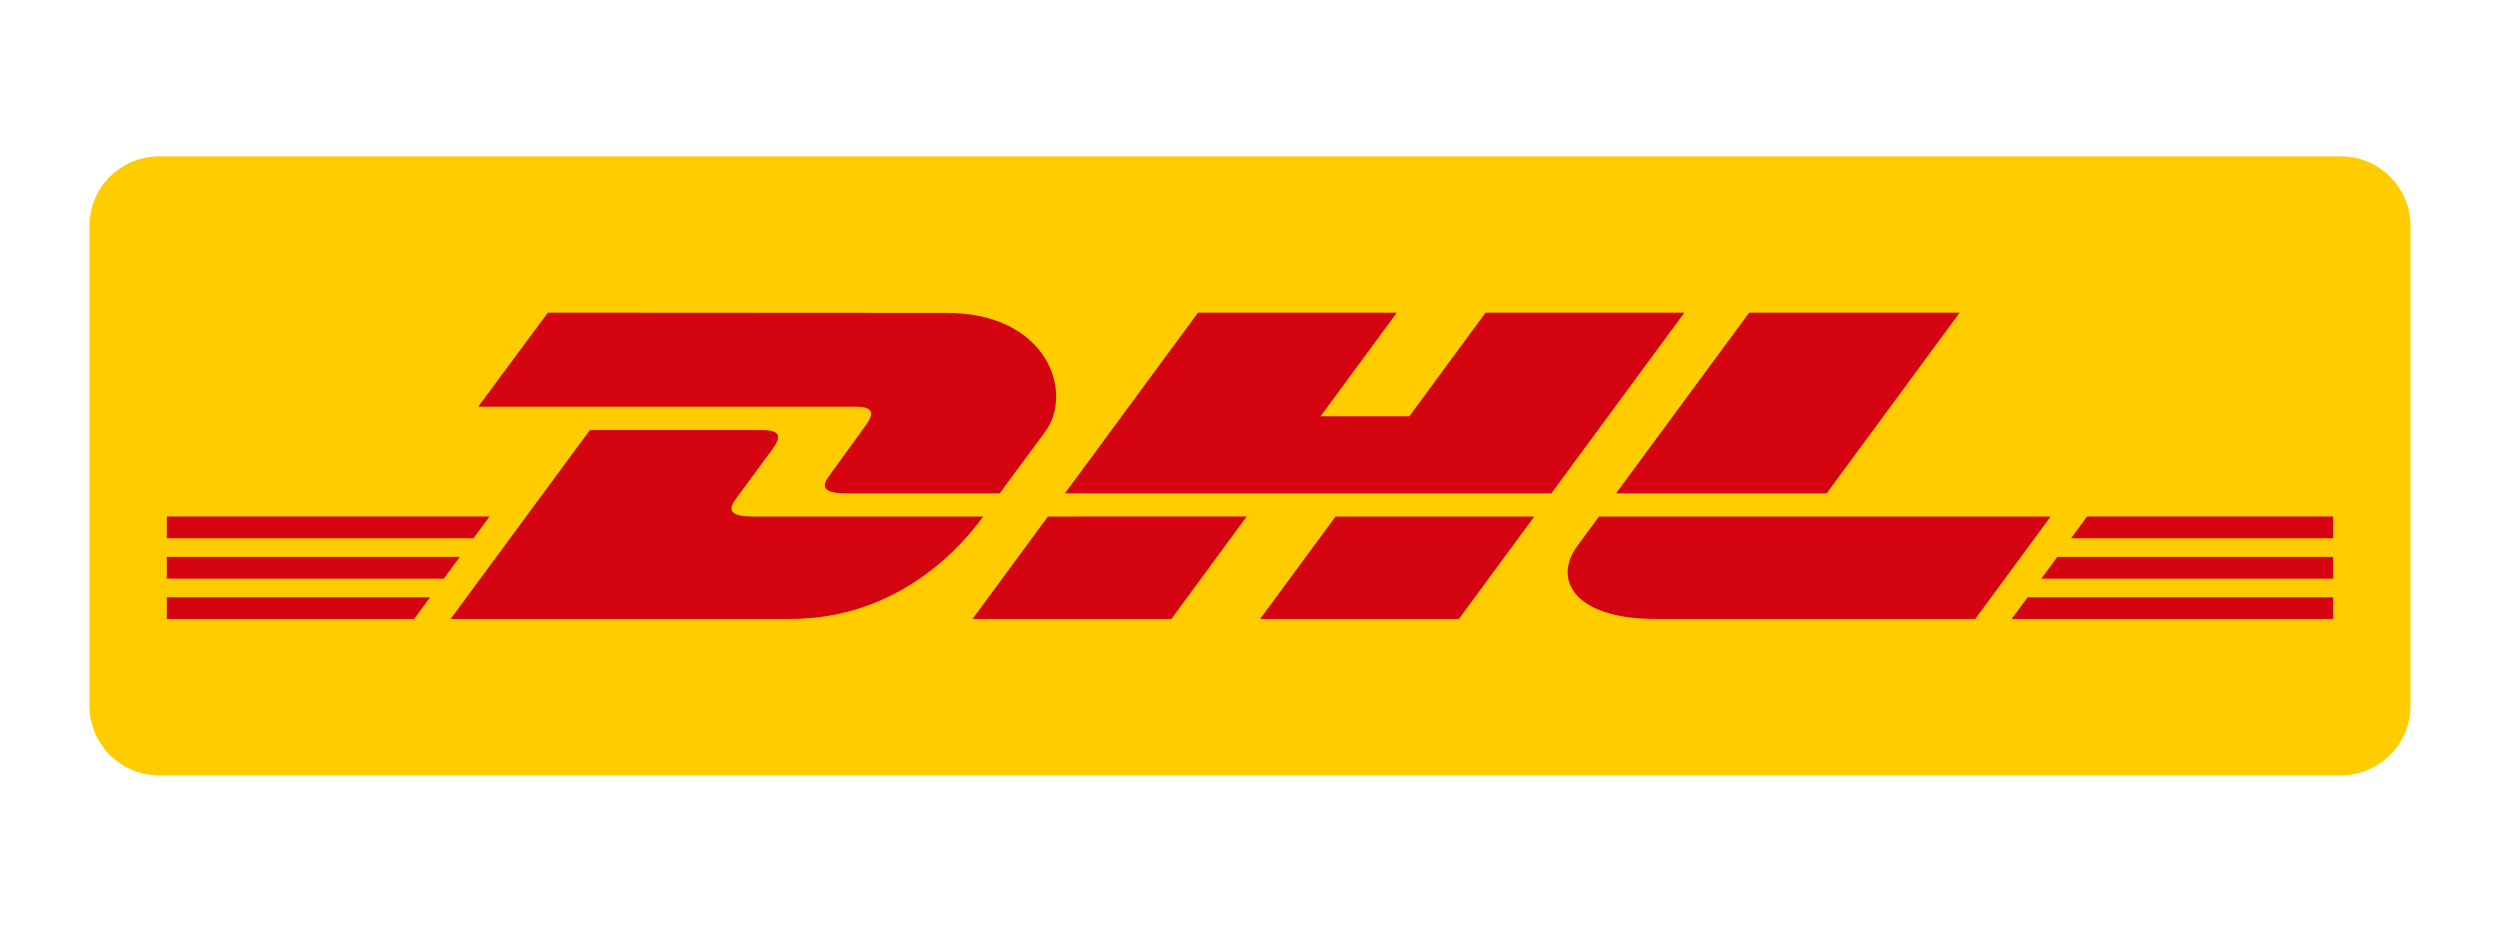
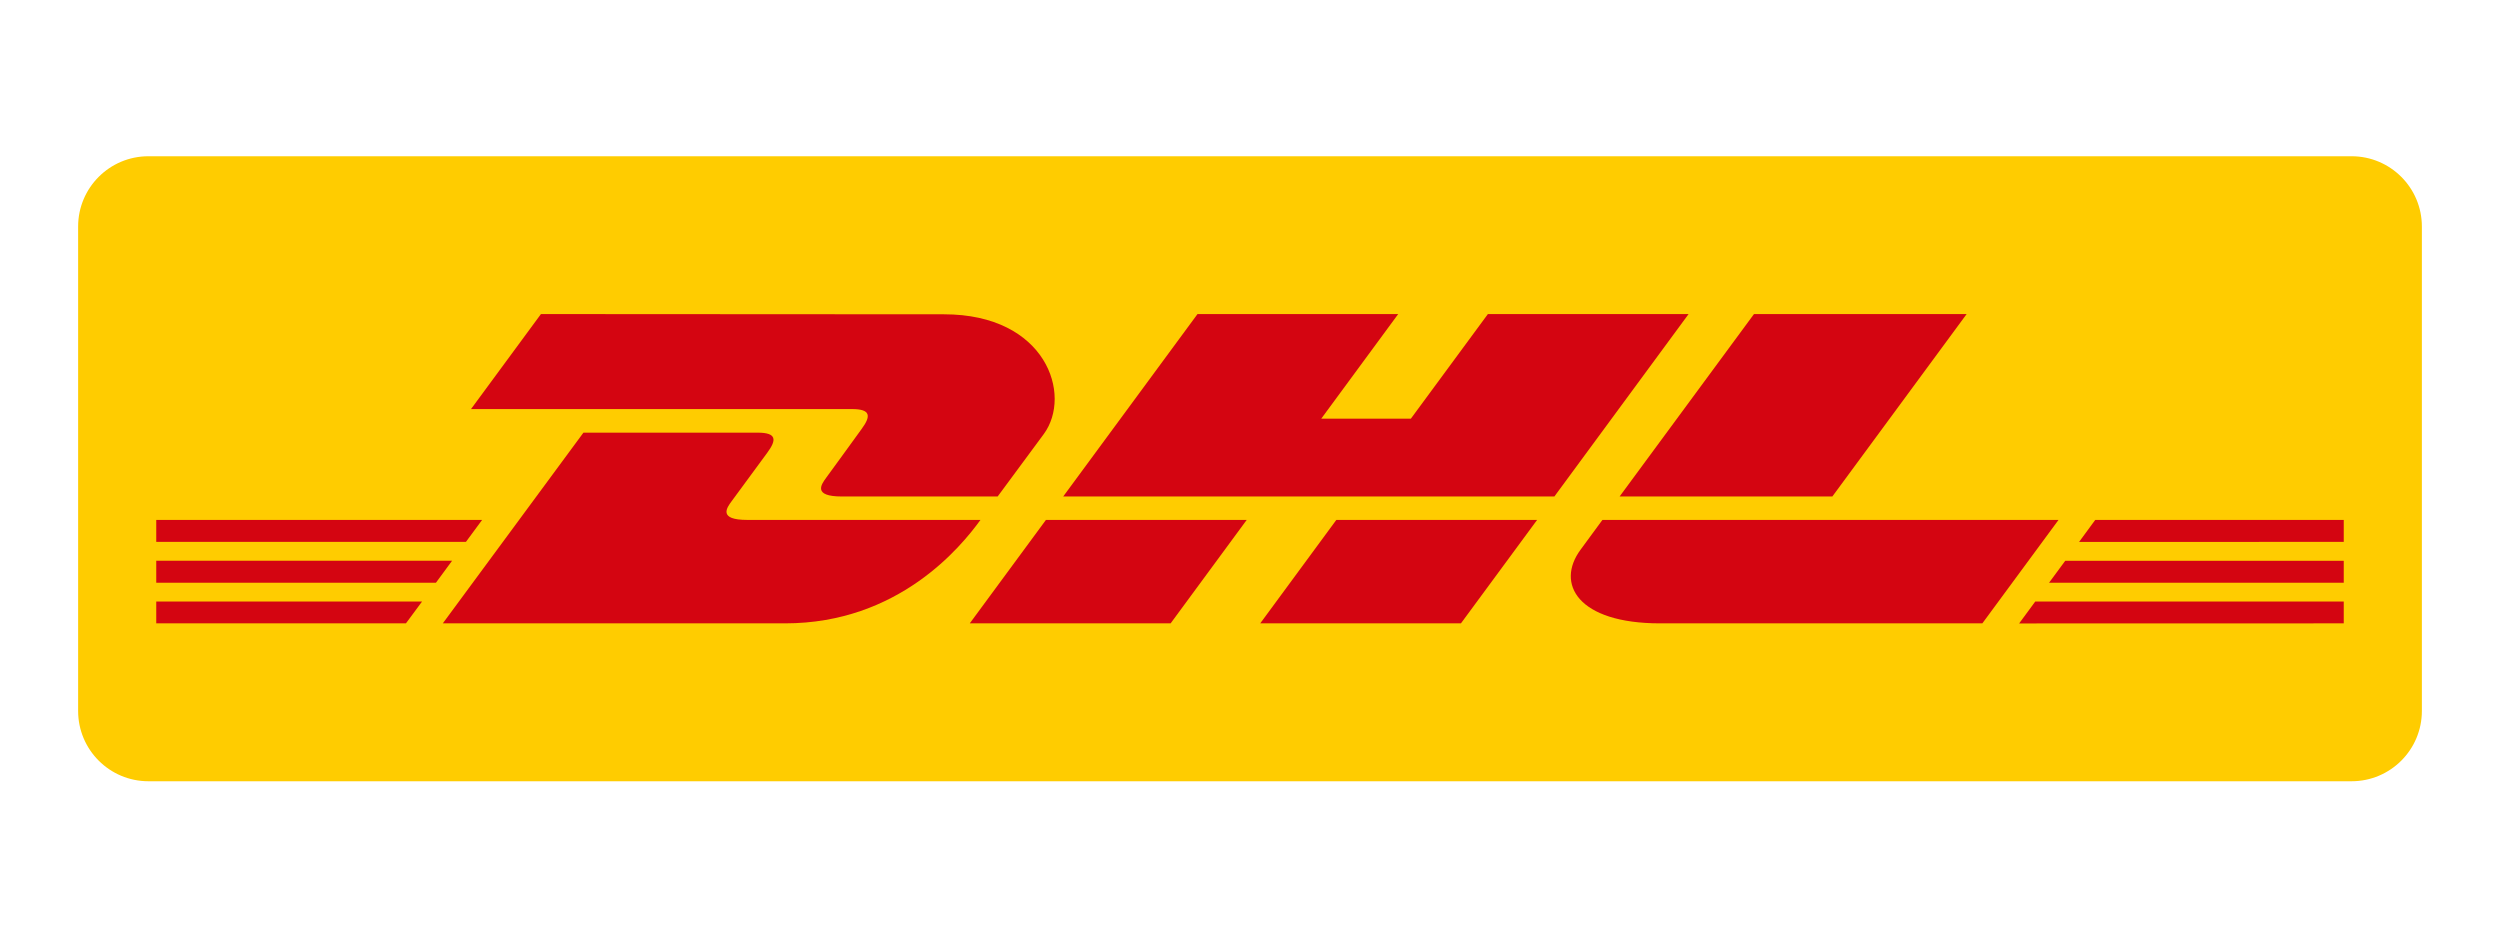
- <svg xmlns="http://www.w3.org/2000/svg" viewBox="0 0 323.13 120.41">
+ <svg xmlns="http://www.w3.org/2000/svg" viewBox="0 0 320 120">
  <defs>
    <style>.a{fill:none;}.b{fill:#fc0;}.c{fill:#d40511;}</style>
  </defs>
-   <rect class="a" width="323.13" height="120.41" />
-   <rect class="b" x="11.56" y="20.21" width="300" height="80" rx="9" />
-   <polygon class="c" points="21.56 71.98 59.43 71.98 57.36 74.79 21.56 74.79 21.56 71.98 21.56 71.98" />
-   <polygon class="c" points="21.56 66.75 63.28 66.75 61.2 69.57 21.56 69.57 21.56 66.75 21.56 66.75" />
-   <polygon class="c" points="21.56 77.2 55.59 77.2 53.53 80 21.56 80 21.56 77.2 21.56 77.2" />
-   <polygon class="c" points="301.56 74.79 263.85 74.79 265.91 71.98 301.56 71.98 301.56 74.79 301.56 74.79" />
-   <polygon class="c" points="301.56 80 260.01 80 262.07 77.2 301.56 77.2 301.56 80 301.56 80" />
-   <polygon class="c" points="269.76 66.75 301.56 66.75 301.56 69.57 267.69 69.57 269.76 66.75 269.76 66.75" />
-   <path class="c" d="M58.24,80l18-24.41h22.3c2.46,0,2.43.93,1.22,2.57s-3.3,4.5-4.55,6.18c-.63.86-1.77,2.42,2,2.42h29.87c-2.49,3.4-10.55,13.24-25,13.24Z" />
-   <path class="c" d="M161.14,66.75,151.4,80H125.7l9.74-13.24Z" />
-   <path class="c" d="M198.31,66.76,188.56,80H162.87s9.74-13.24,9.75-13.24Z" />
-   <path class="c" d="M206.67,66.76l-2.79,3.8C200.65,74.92,203.51,80,214,80H255.3l9.75-13.24Z" />
-   <path class="c" d="M70.81,40.41l-9,12.15h48.75c2.47,0,2.44.94,1.23,2.57s-3.27,4.54-4.51,6.22c-.64.85-1.78,2.41,2,2.41h19.94s3.21-4.38,5.9-8c3.67-5,.32-15.32-12.78-15.32Z" />
-   <polygon class="c" points="200.52 63.76 137.65 63.76 154.84 40.41 180.54 40.41 170.69 53.8 182.16 53.8 192.01 40.41 217.71 40.41 200.52 63.76 200.52 63.76" />
-   <path class="c" d="M253.29,40.41,236.1,63.76H208.88s17.19-23.35,17.2-23.35Z" />
+   <rect class="a" width="320" height="120" />
+   <rect class="b" x="10" y="20" width="300" height="80" rx="9" />
+   <polygon class="c" points="20 71.77 57.87 71.77 55.8 74.59 20 74.59 20 71.77 20 71.77" />
+   <polygon class="c" points="20 66.55 61.71 66.55 59.64 69.36 20 69.36 20 66.55 20 66.55" />
+   <polygon class="c" points="20 77 54.02 77 51.96 79.79 20 79.79 20 77 20 77" />
+   <polygon class="c" points="300 74.59 262.28 74.59 264.35 71.78 300 71.78 300 74.59 300 74.59" />
+   <polygon class="c" points="300 79.79 258.45 79.8 260.51 77 300 77 300 79.79 300 79.79" />
+   <polygon class="c" points="268.19 66.55 300 66.55 300 69.36 266.12 69.37 268.19 66.55 268.19 66.55" />
+   <path class="c" d="M56.68,79.79l18-24.41h22.3c2.47,0,2.43.94,1.23,2.57l-4.55,6.19c-.63.85-1.78,2.41,2,2.41H125.5C123,70,115,79.79,100.49,79.79Z" />
+   <path class="c" d="M159.58,66.55l-9.74,13.24H124.13s9.74-13.24,9.75-13.24Z" />
+   <path class="c" d="M196.75,66.55,187,79.79H161.31l9.74-13.24Z" />
+   <path class="c" d="M205.11,66.55l-2.79,3.8c-3.23,4.36-.38,9.44,10.16,9.44h41.26l9.75-13.24Z" />
+   <path class="c" d="M69.24,40.2,60.29,52.36h48.76c2.46,0,2.43.93,1.23,2.56s-3.27,4.54-4.52,6.22c-.63.86-1.77,2.41,2,2.41h19.94l5.91-8c3.66-5,.32-15.32-12.78-15.32Z" />
+   <polygon class="c" points="198.96 63.55 136.09 63.55 153.28 40.2 178.97 40.2 169.12 53.59 180.59 53.59 190.45 40.2 216.14 40.2 198.96 63.55 198.96 63.55" />
+   <path class="c" d="M251.73,40.2,234.54,63.55H207.31S224.5,40.2,224.51,40.2Z" />
</svg>
